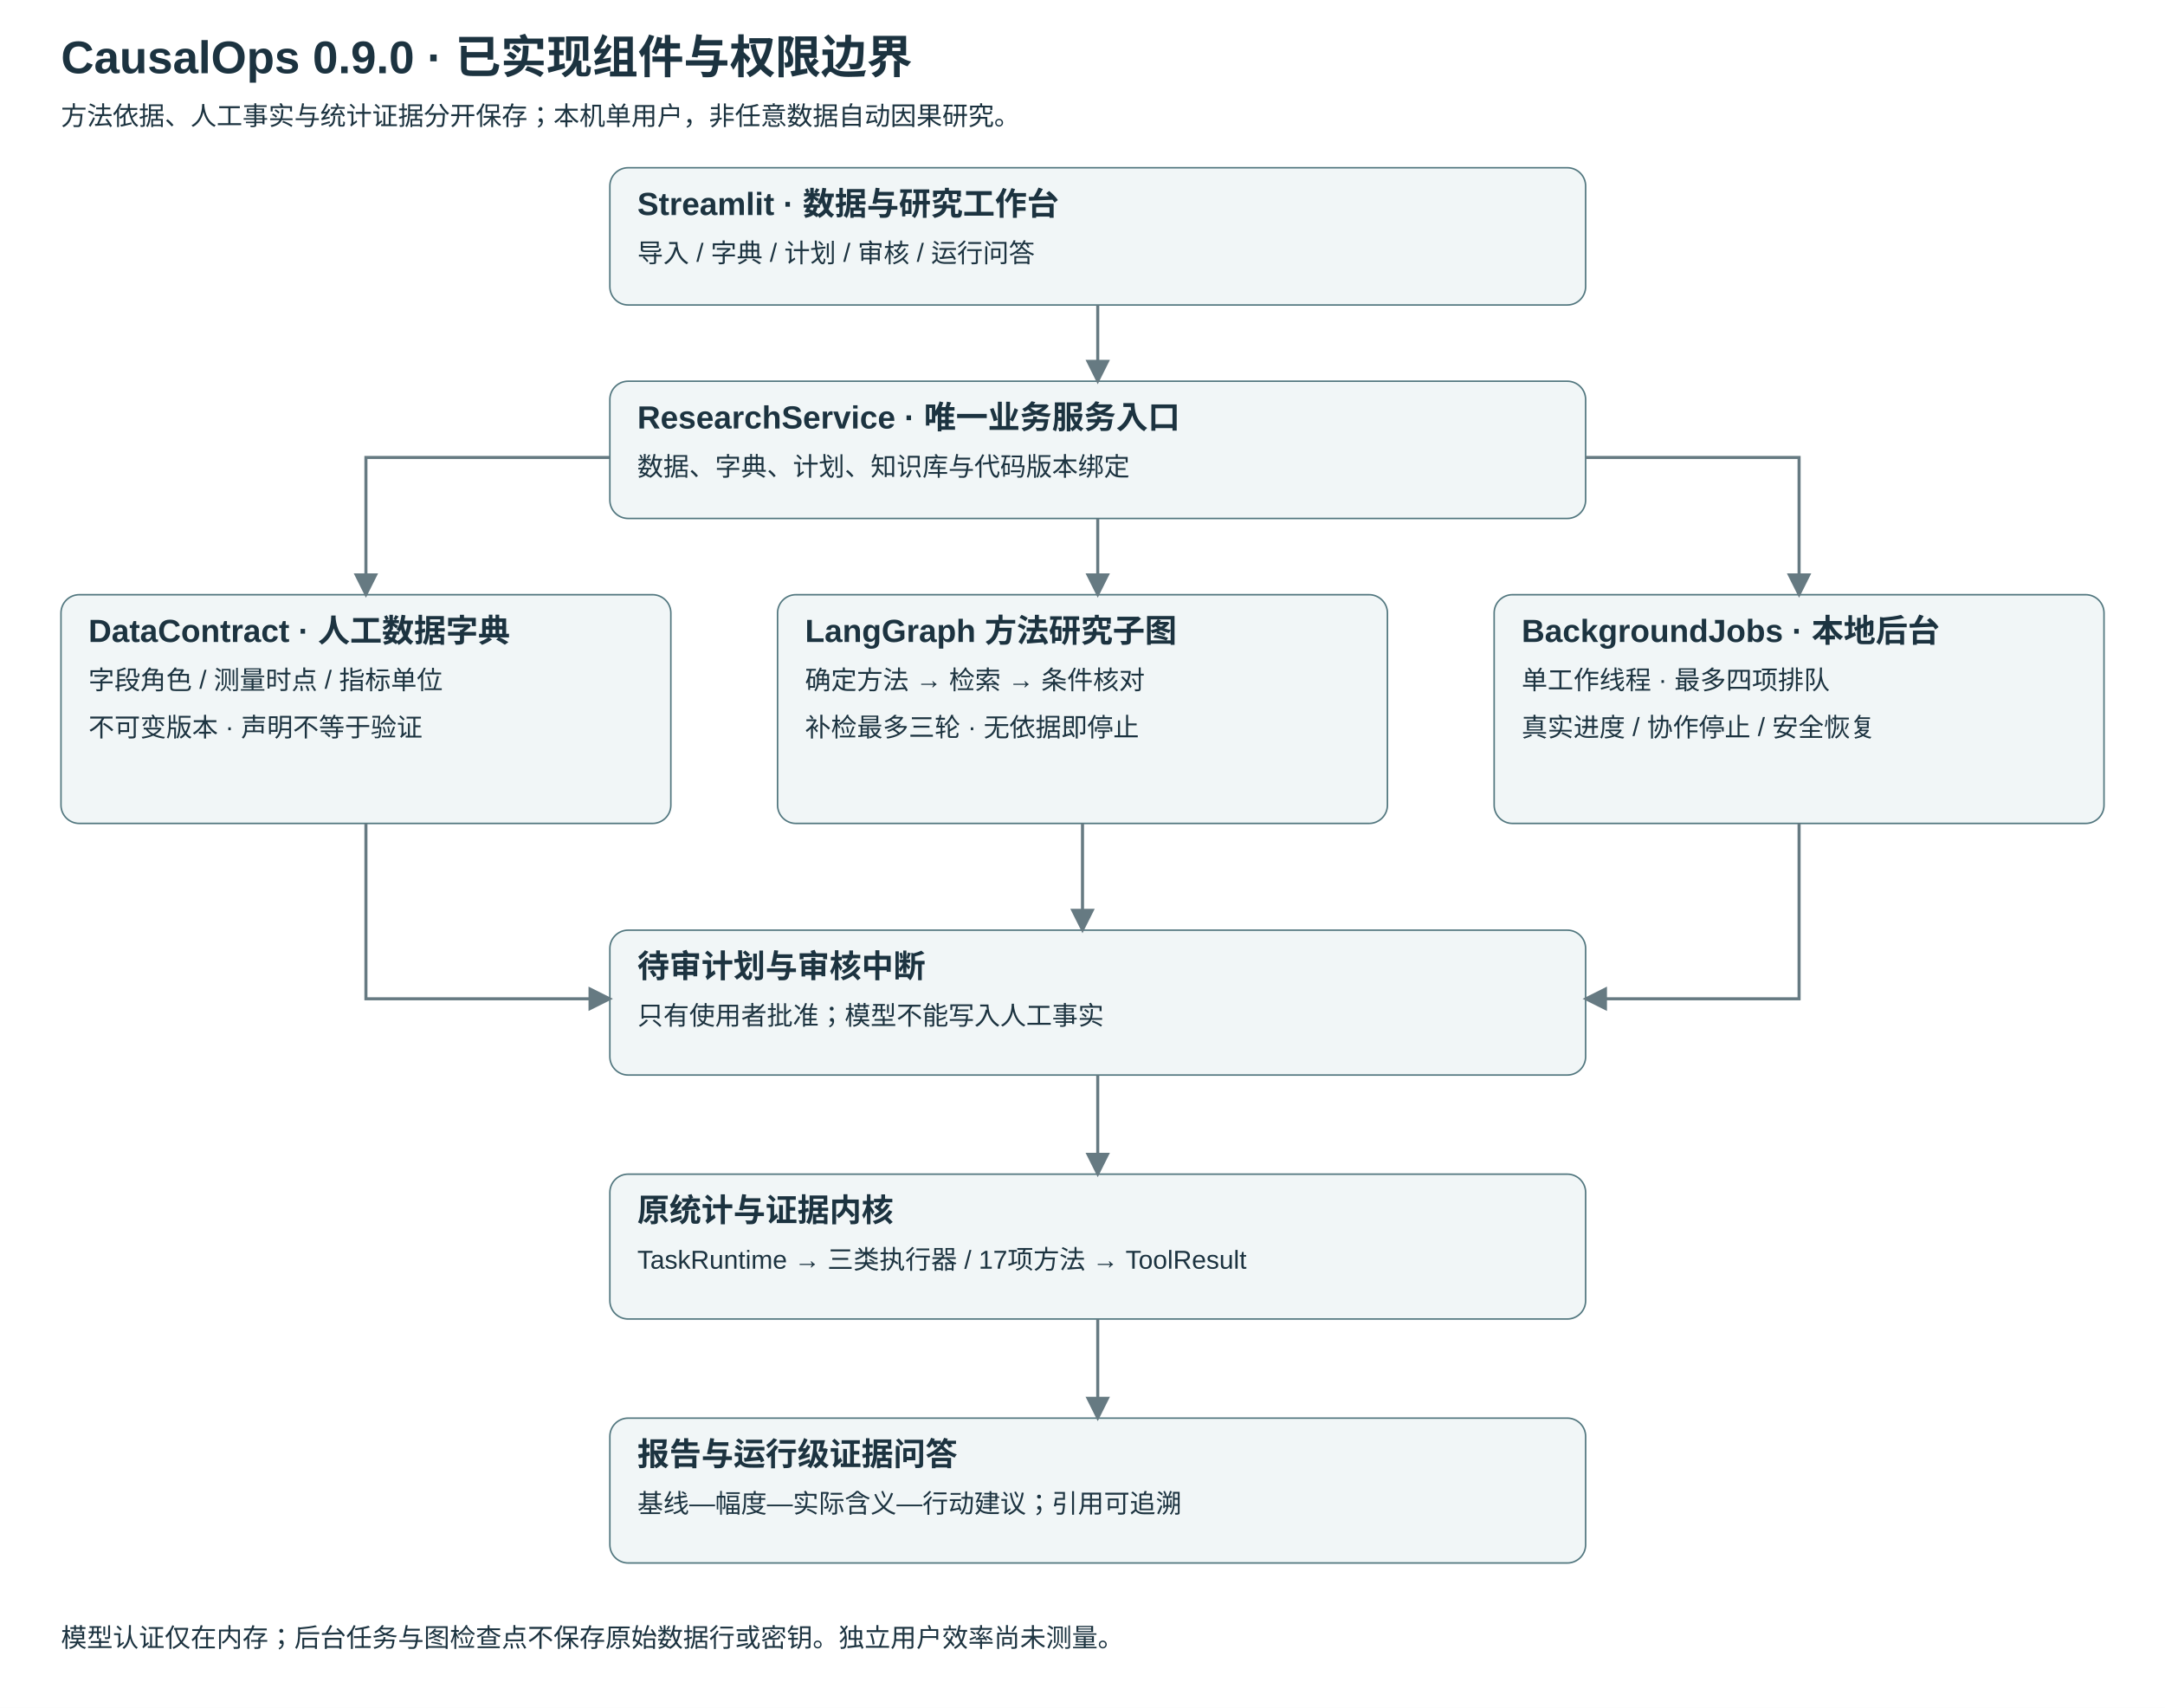
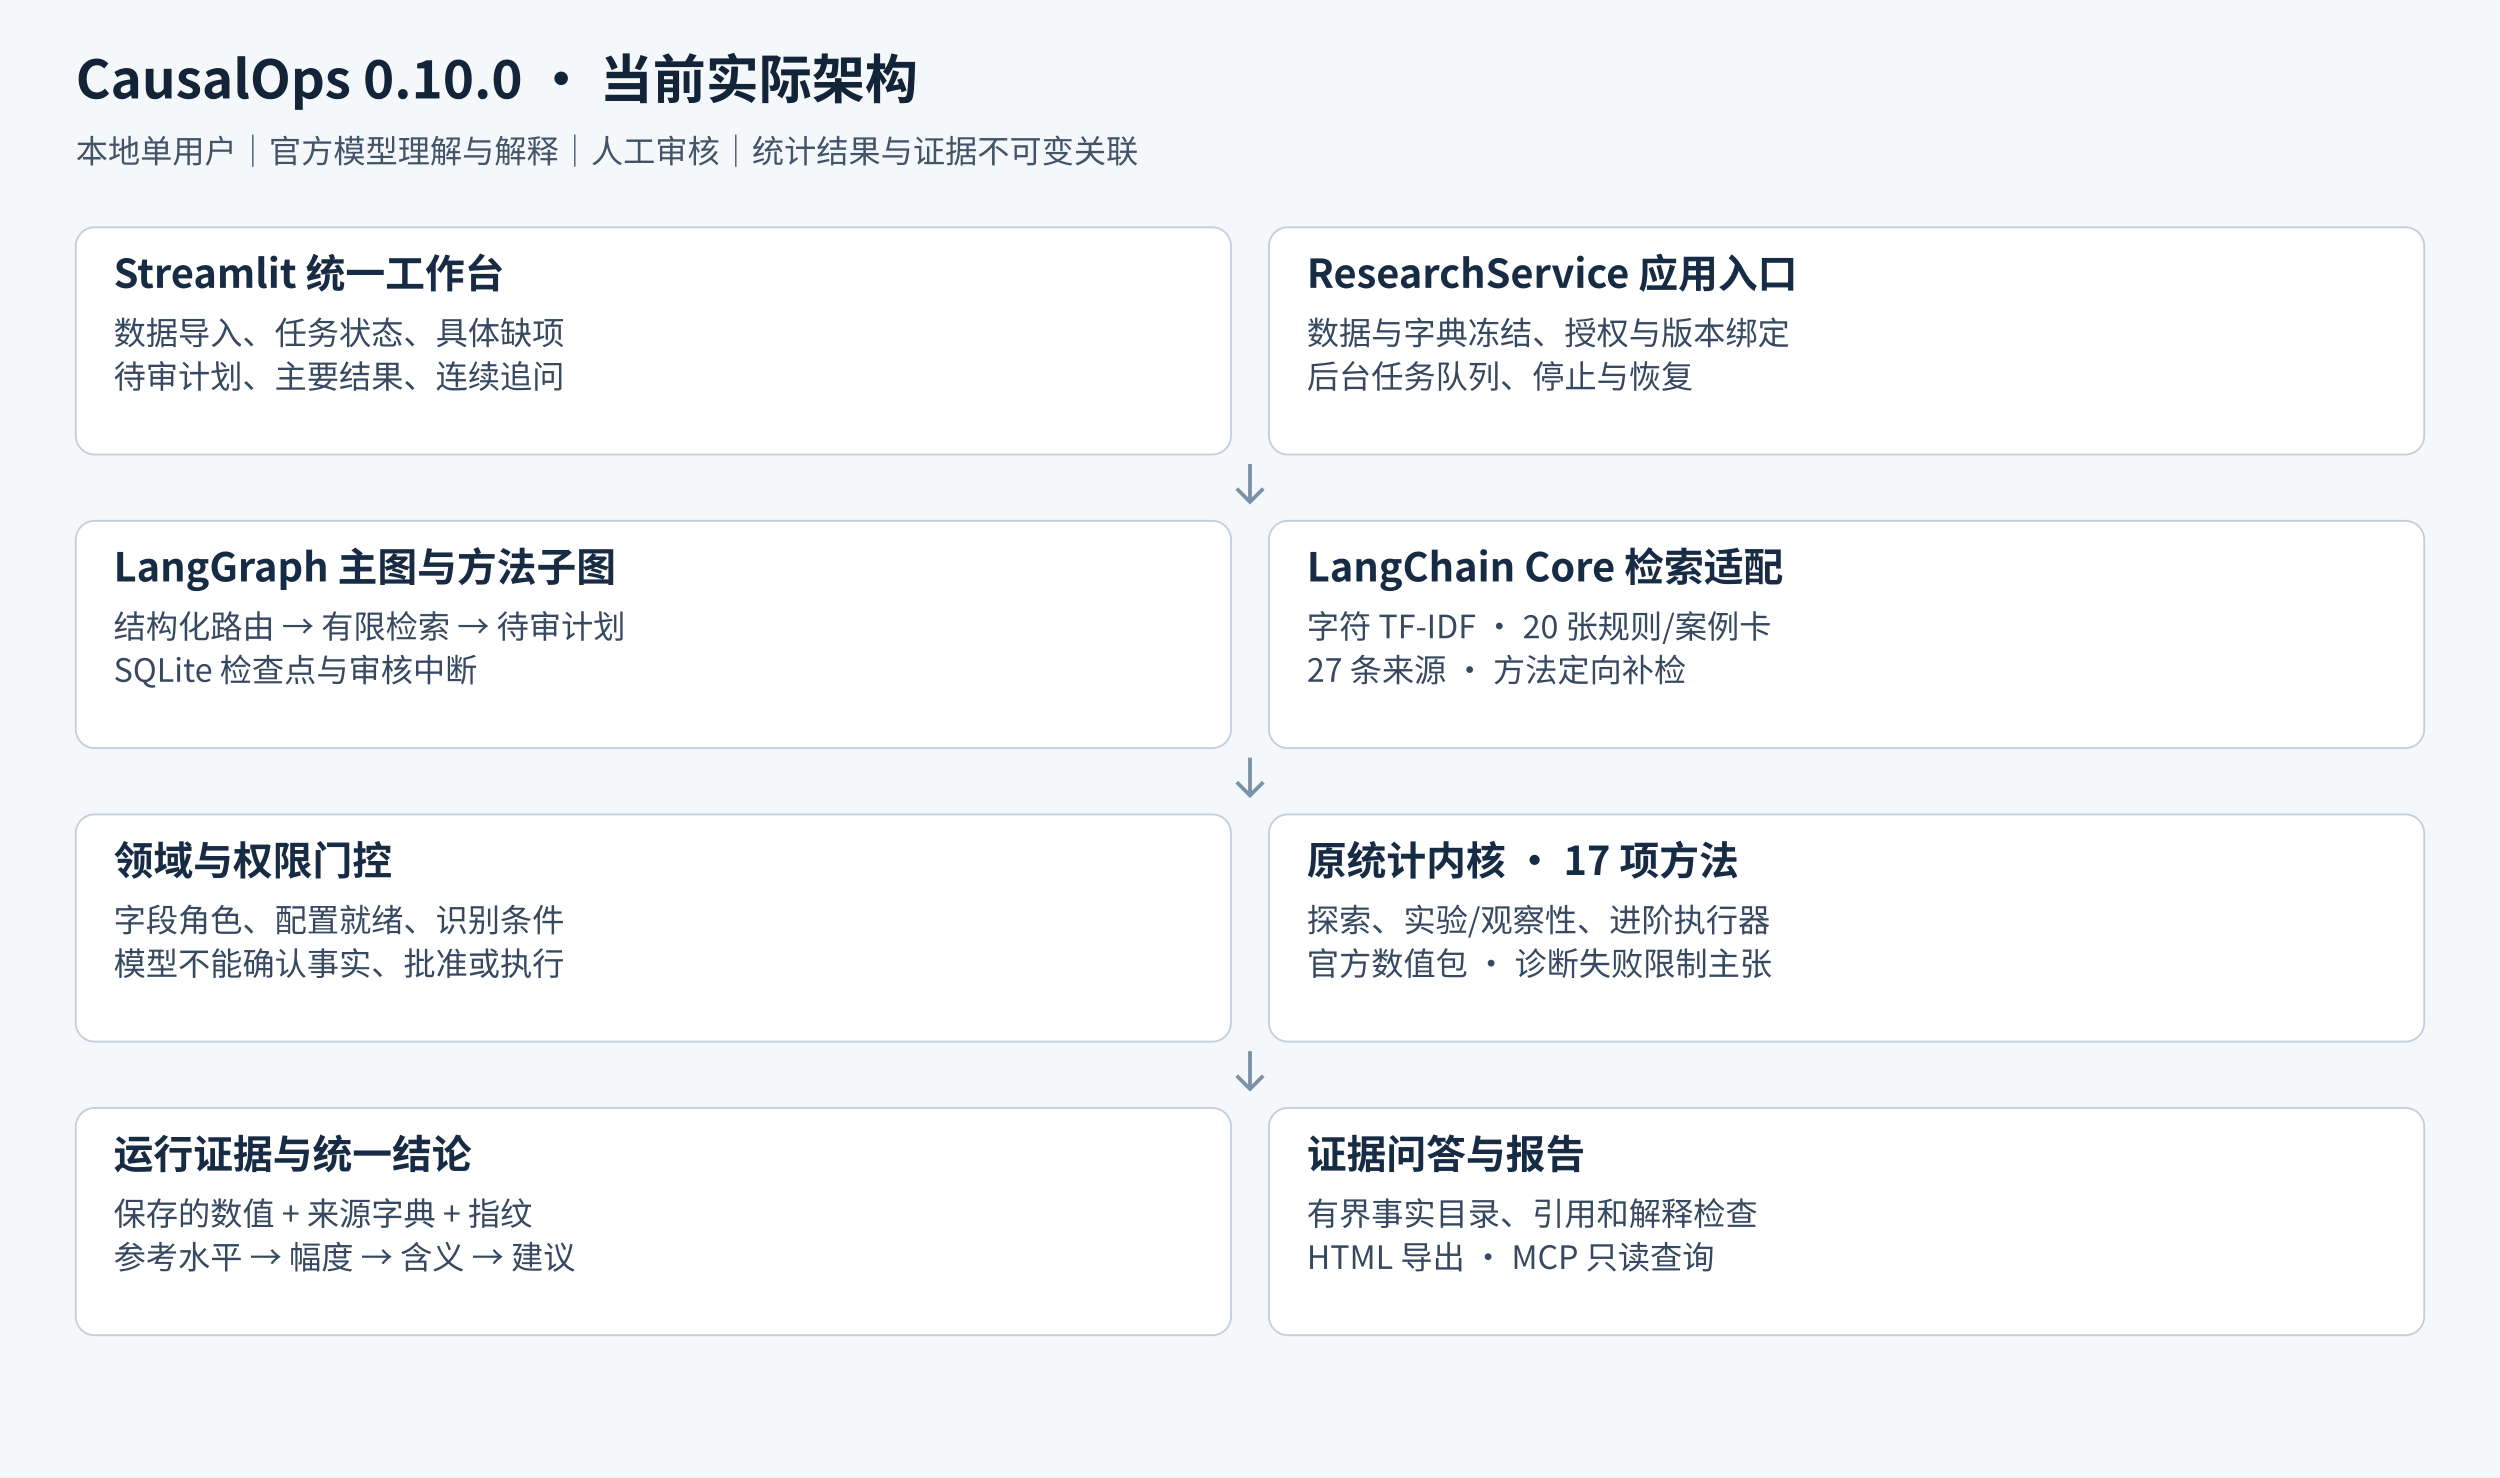
- <svg xmlns="http://www.w3.org/2000/svg" width="1420" height="1120" viewBox="0 0 1420 1120">
-   <defs>
-     <marker id="a" markerWidth="8" markerHeight="8" refX="7" refY="4" orient="auto">
-       <path d="M0 0L8 4L0 8" fill="#667a82" />
-     </marker>
-   </defs>
-   <rect width="1420" height="1120" fill="white" />
-   <g font-family="Microsoft YaHei,Arial,sans-serif" fill="#1c3340">
-     <text x="40" y="48" font-size="30" font-weight="700">CausalOps 0.9.0 · 已实现组件与权限边界</text>
-     <text x="40" y="82" font-size="17">方法依据、人工事实与统计证据分开保存；本机单用户，非任意数据自动因果研究。</text>
-     <rect x="400" y="110" width="640" height="90" rx="12" fill="#f1f6f7" stroke="#52777f" />
-     <text x="418" y="141" font-size="21" font-weight="600">Streamlit · 数据与研究工作台</text>
-     <text x="418" y="172" font-size="17" font-weight="400">导入 / 字典 / 计划 / 审核 / 运行问答</text>
-     <rect x="400" y="250" width="640" height="90" rx="12" fill="#f1f6f7" stroke="#52777f" />
-     <text x="418" y="281" font-size="21" font-weight="600">ResearchService · 唯一业务服务入口</text>
-     <text x="418" y="312" font-size="17" font-weight="400">数据、字典、计划、知识库与代码版本绑定</text>
-     <rect x="40" y="390" width="400" height="150" rx="12" fill="#f1f6f7" stroke="#52777f" />
-     <text x="58" y="421" font-size="21" font-weight="600">DataContract · 人工数据字典</text>
-     <text x="58" y="452" font-size="17" font-weight="400">字段角色 / 测量时点 / 指标单位</text>
-     <text x="58" y="483" font-size="17" font-weight="400">不可变版本 · 声明不等于验证</text>
-     <rect x="510" y="390" width="400" height="150" rx="12" fill="#f1f6f7" stroke="#52777f" />
-     <text x="528" y="421" font-size="21" font-weight="600">LangGraph 方法研究子图</text>
-     <text x="528" y="452" font-size="17" font-weight="400">确定方法 → 检索 → 条件核对</text>
-     <text x="528" y="483" font-size="17" font-weight="400">补检最多三轮 · 无依据即停止</text>
-     <rect x="980" y="390" width="400" height="150" rx="12" fill="#f1f6f7" stroke="#52777f" />
-     <text x="998" y="421" font-size="21" font-weight="600">BackgroundJobs · 本地后台</text>
-     <text x="998" y="452" font-size="17" font-weight="400">单工作线程 · 最多四项排队</text>
-     <text x="998" y="483" font-size="17" font-weight="400">真实进度 / 协作停止 / 安全恢复</text>
-     <rect x="400" y="610" width="640" height="95" rx="12" fill="#f1f6f7" stroke="#52777f" />
-     <text x="418" y="641" font-size="21" font-weight="600">待审计划与审核中断</text>
-     <text x="418" y="672" font-size="17" font-weight="400">只有使用者批准；模型不能写入人工事实</text>
-     <rect x="400" y="770" width="640" height="95" rx="12" fill="#f1f6f7" stroke="#52777f" />
-     <text x="418" y="801" font-size="21" font-weight="600">原统计与证据内核</text>
-     <text x="418" y="832" font-size="17" font-weight="400">TaskRuntime → 三类执行器 / 17项方法 → ToolResult</text>
-     <rect x="400" y="930" width="640" height="95" rx="12" fill="#f1f6f7" stroke="#52777f" />
-     <text x="418" y="961" font-size="21" font-weight="600">报告与运行级证据问答</text>
-     <text x="418" y="992" font-size="17" font-weight="400">基线—幅度—实际含义—行动建议；引用可追溯</text>
-     <path d="M720 200V250" stroke="#667a82" fill="none" stroke-width="2" marker-end="url(#a)" />
-     <path d="M720 340V390" stroke="#667a82" fill="none" stroke-width="2" marker-end="url(#a)" />
-     <path d="M400 300H240V390" stroke="#667a82" fill="none" stroke-width="2" marker-end="url(#a)" />
-     <path d="M1040 300H1180V390" stroke="#667a82" fill="none" stroke-width="2" marker-end="url(#a)" />
-     <path d="M710 540V610" stroke="#667a82" fill="none" stroke-width="2" marker-end="url(#a)" />
-     <path d="M240 540V655H400" stroke="#667a82" fill="none" stroke-width="2" marker-end="url(#a)" />
-     <path d="M1180 540V655H1040" stroke="#667a82" fill="none" stroke-width="2" marker-end="url(#a)" />
-     <path d="M720 705V770" stroke="#667a82" fill="none" stroke-width="2" marker-end="url(#a)" />
-     <path d="M720 865V930" stroke="#667a82" fill="none" stroke-width="2" marker-end="url(#a)" />
-     <text x="40" y="1080" font-size="17">模型认证仅在内存；后台任务与图检查点不保存原始数据行或密钥。独立用户效率尚未测量。</text>
-   </g>
+ <svg xmlns="http://www.w3.org/2000/svg" width="1320" height="780" viewBox="0 0 1320 780" role="img" aria-labelledby="title desc">
+   <style>text{font-family:"Microsoft YaHei","Noto Sans CJK SC",Arial,sans-serif}.t{font-size:28px;font-weight:700;fill:#132438}.s{font-size:17px;fill:#435469}.h{font-size:21px;font-weight:700;fill:#172c44}.p{font-size:17px;fill:#374960}</style>
+   <rect width="1320" height="780" fill="#f5f8fb" />
+   <text x="40" y="52" class="t">CausalOps 0.10.0 · 当前实际架构</text>
+   <text x="40" y="86" class="s">本地单用户｜官方模型理解与解释｜人工审核｜统计结果与证据不可变关联</text>
+   <rect x="40.0" y="120" width="610.0" height="120" rx="10" fill="white" stroke="#c3cfdb" />
+   <text x="60.0" y="152" class="h">Streamlit 统一工作台</text>
+   <text x="60.0" y="182" class="p">数据导入、任务状态、具体缺项</text>
+   <text x="60.0" y="205" class="p">待审计划、主要结果、连续追问</text>
+   <rect x="670.0" y="120" width="610.0" height="120" rx="10" fill="white" stroke="#c3cfdb" />
+   <text x="690.0" y="152" class="h">ResearchService 应用入口</text>
+   <text x="690.0" y="182" class="p">数据与字典冻结、授权与版本绑定</text>
+   <text x="690.0" y="205" class="p">后台任务队列、停止与恢复</text>
+   <path d="M660 245 v20 m-7 -7 7 7 7-7" fill="none" stroke="#7b91a8" stroke-width="2" />
+   <rect x="40.0" y="275" width="610.0" height="120" rx="10" fill="white" stroke="#c3cfdb" />
+   <text x="60.0" y="307" class="h">LangGraph 主图与方法子图</text>
+   <text x="60.0" y="337" class="p">结构化路由 → 有限检索 → 待审计划</text>
+   <text x="60.0" y="360" class="p">SQLite 检查点与审核中断</text>
+   <rect x="670.0" y="275" width="610.0" height="120" rx="10" fill="white" stroke="#c3cfdb" />
+   <text x="690.0" y="307" class="h">LangChain Core 检索适配</text>
+   <text x="690.0" y="337" class="p">字符 TF-IDF · 20 张规则/案例卡</text>
+   <text x="690.0" y="360" class="p">27 条来源 · 方法定向补检</text>
+   <path d="M660 400 v20 m-7 -7 7 7 7-7" fill="none" stroke="#7b91a8" stroke-width="2" />
+   <rect x="40.0" y="430" width="610.0" height="120" rx="10" fill="white" stroke="#c3cfdb" />
+   <text x="60.0" y="462" class="h">领域与权限门控</text>
+   <text x="60.0" y="492" class="p">字段角色、配置就绪、识别条件</text>
+   <text x="60.0" y="515" class="p">模型不能确认事实、批准或执行</text>
+   <rect x="670.0" y="430" width="610.0" height="120" rx="10" fill="white" stroke="#c3cfdb" />
+   <text x="690.0" y="462" class="h">原统计内核 · 17 项方法</text>
+   <text x="690.0" y="492" class="p">探索、实验/观察性、进阶执行器</text>
+   <text x="690.0" y="515" class="p">官方数值包 · 诊断失败限制主张</text>
+   <path d="M660 555 v20 m-7 -7 7 7 7-7" fill="none" stroke="#7b91a8" stroke-width="2" />
+   <rect x="40.0" y="585" width="610.0" height="120" rx="10" fill="white" stroke="#c3cfdb" />
+   <text x="60.0" y="617" class="h">运行证据与统一结论</text>
+   <text x="60.0" y="647" class="p">保存的数值 + 来源字典 + 指纹</text>
+   <text x="60.0" y="670" class="p">参考水平 → 幅度 → 含义 → 建议</text>
+   <rect x="670.0" y="585" width="610.0" height="120" rx="10" fill="white" stroke="#c3cfdb" />
+   <text x="690.0" y="617" class="h">证据问答与报告</text>
+   <text x="690.0" y="647" class="p">有界事实目录、引用和解释检查</text>
+   <text x="690.0" y="670" class="p">HTML 导出 · MCP 只读查询</text>
</svg>
